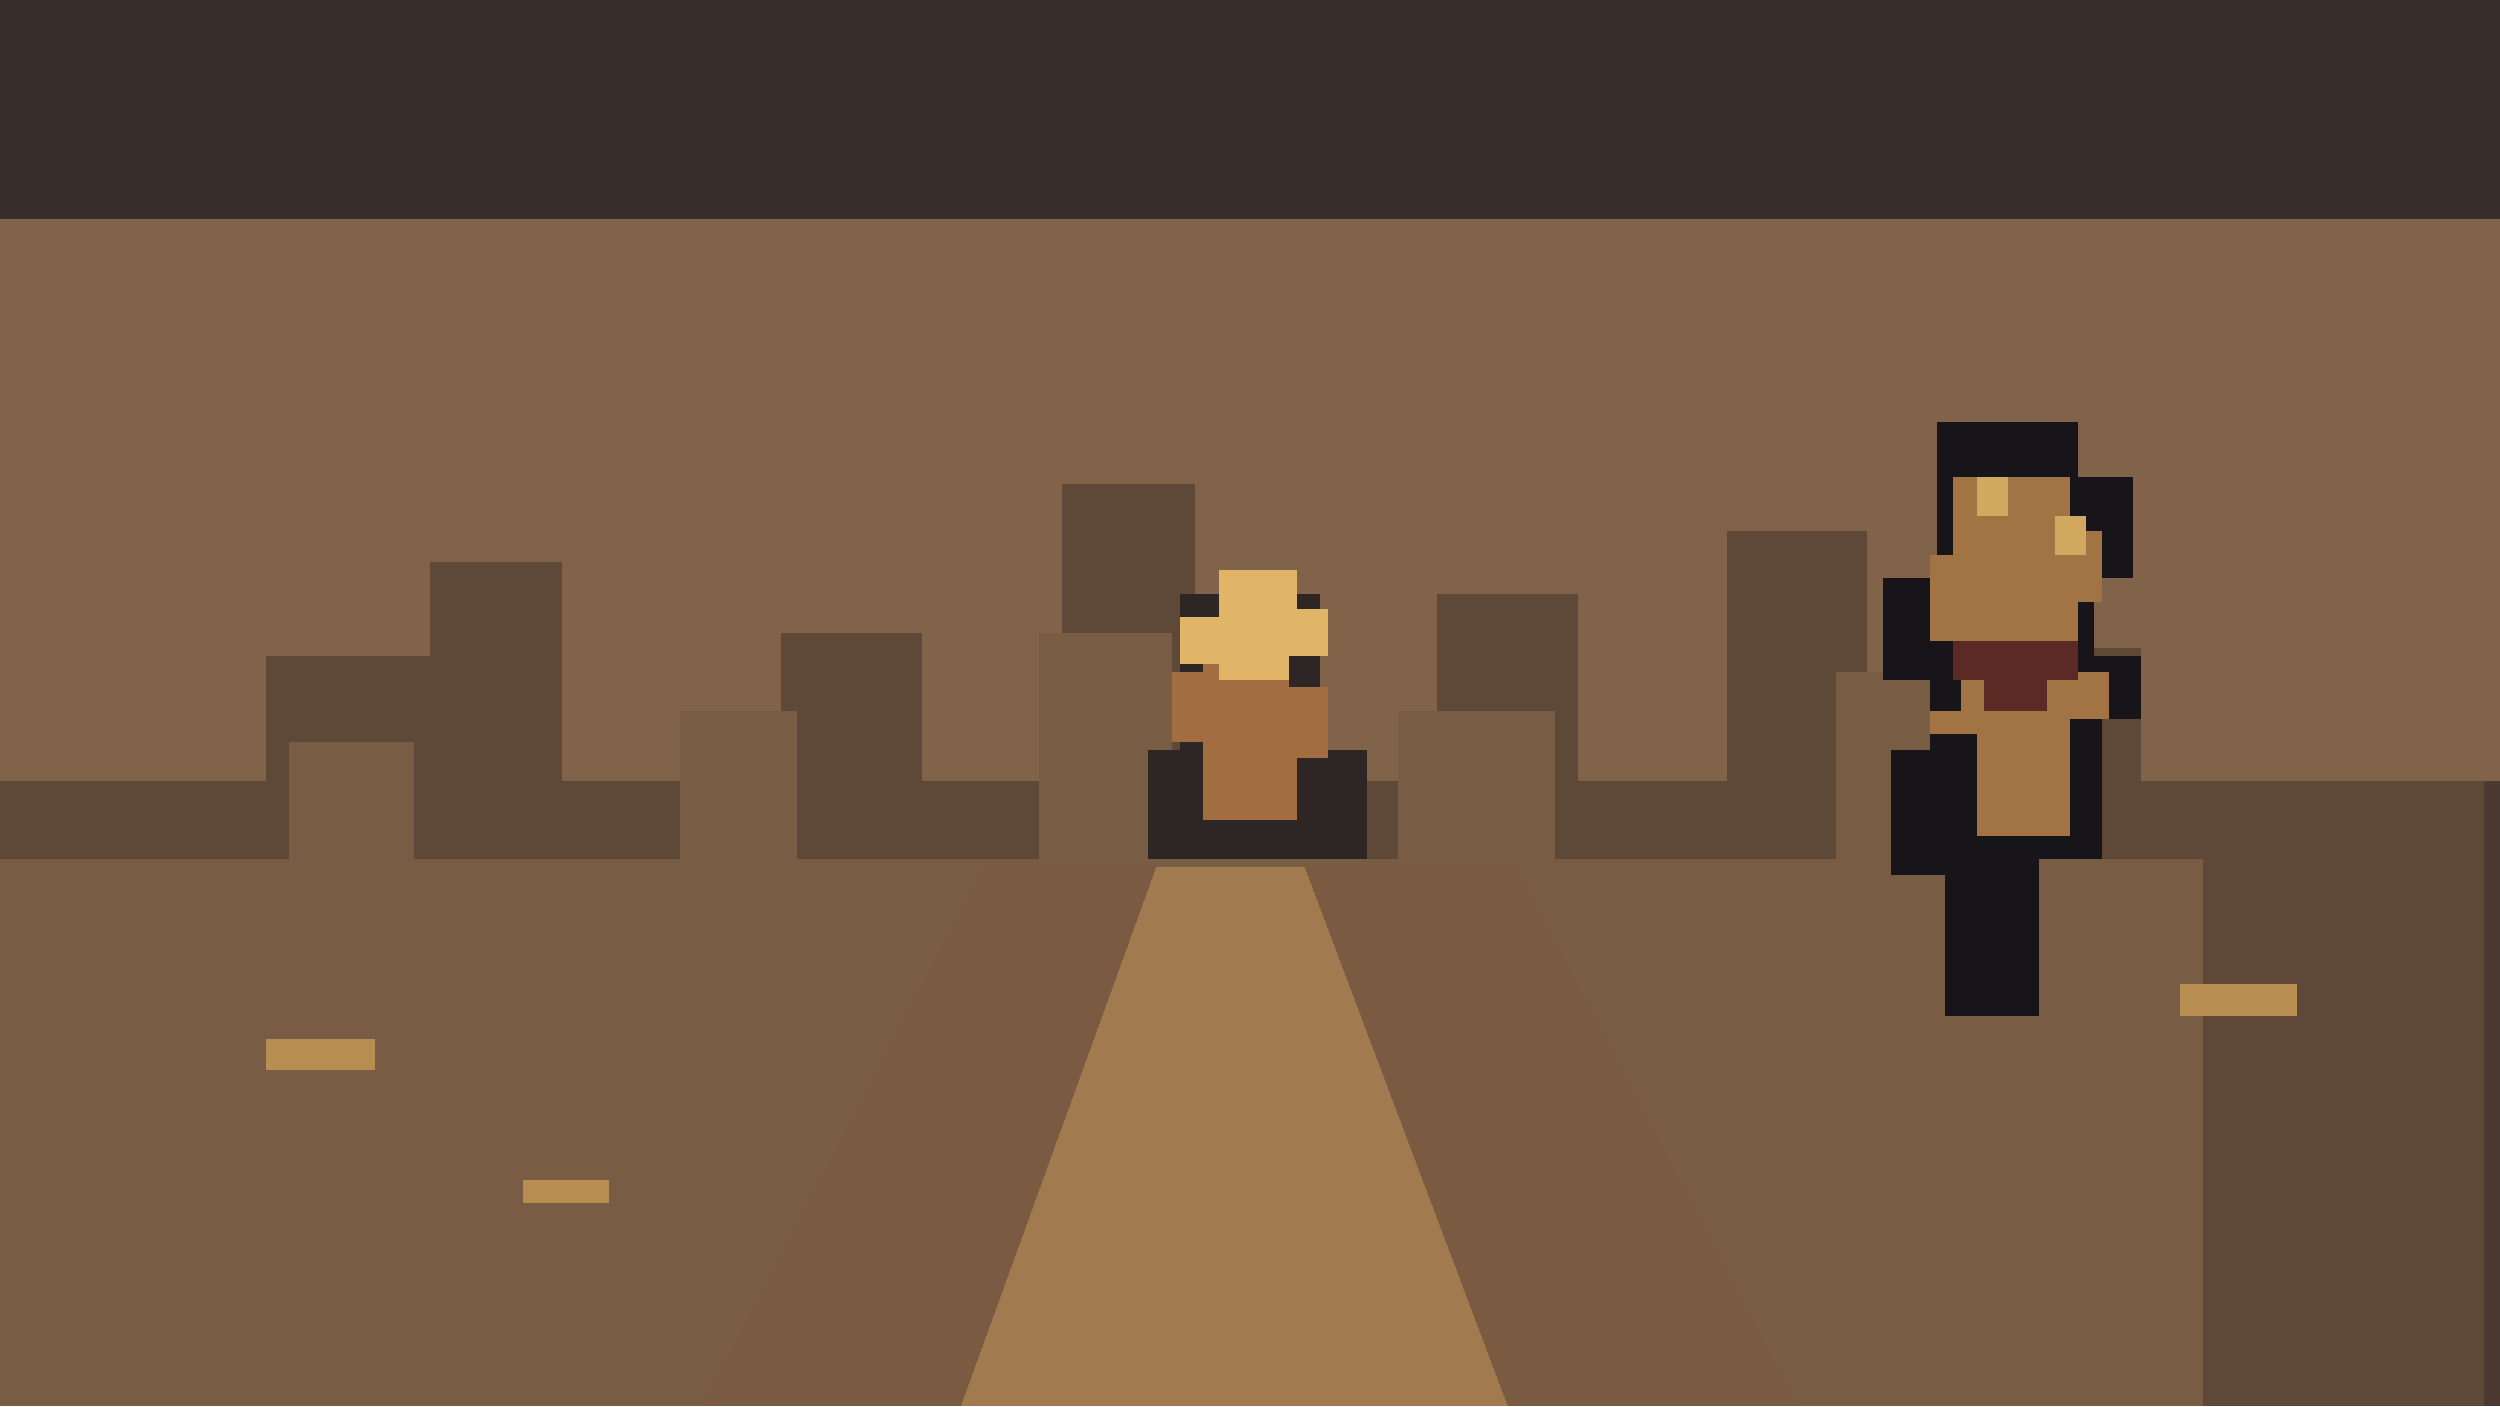
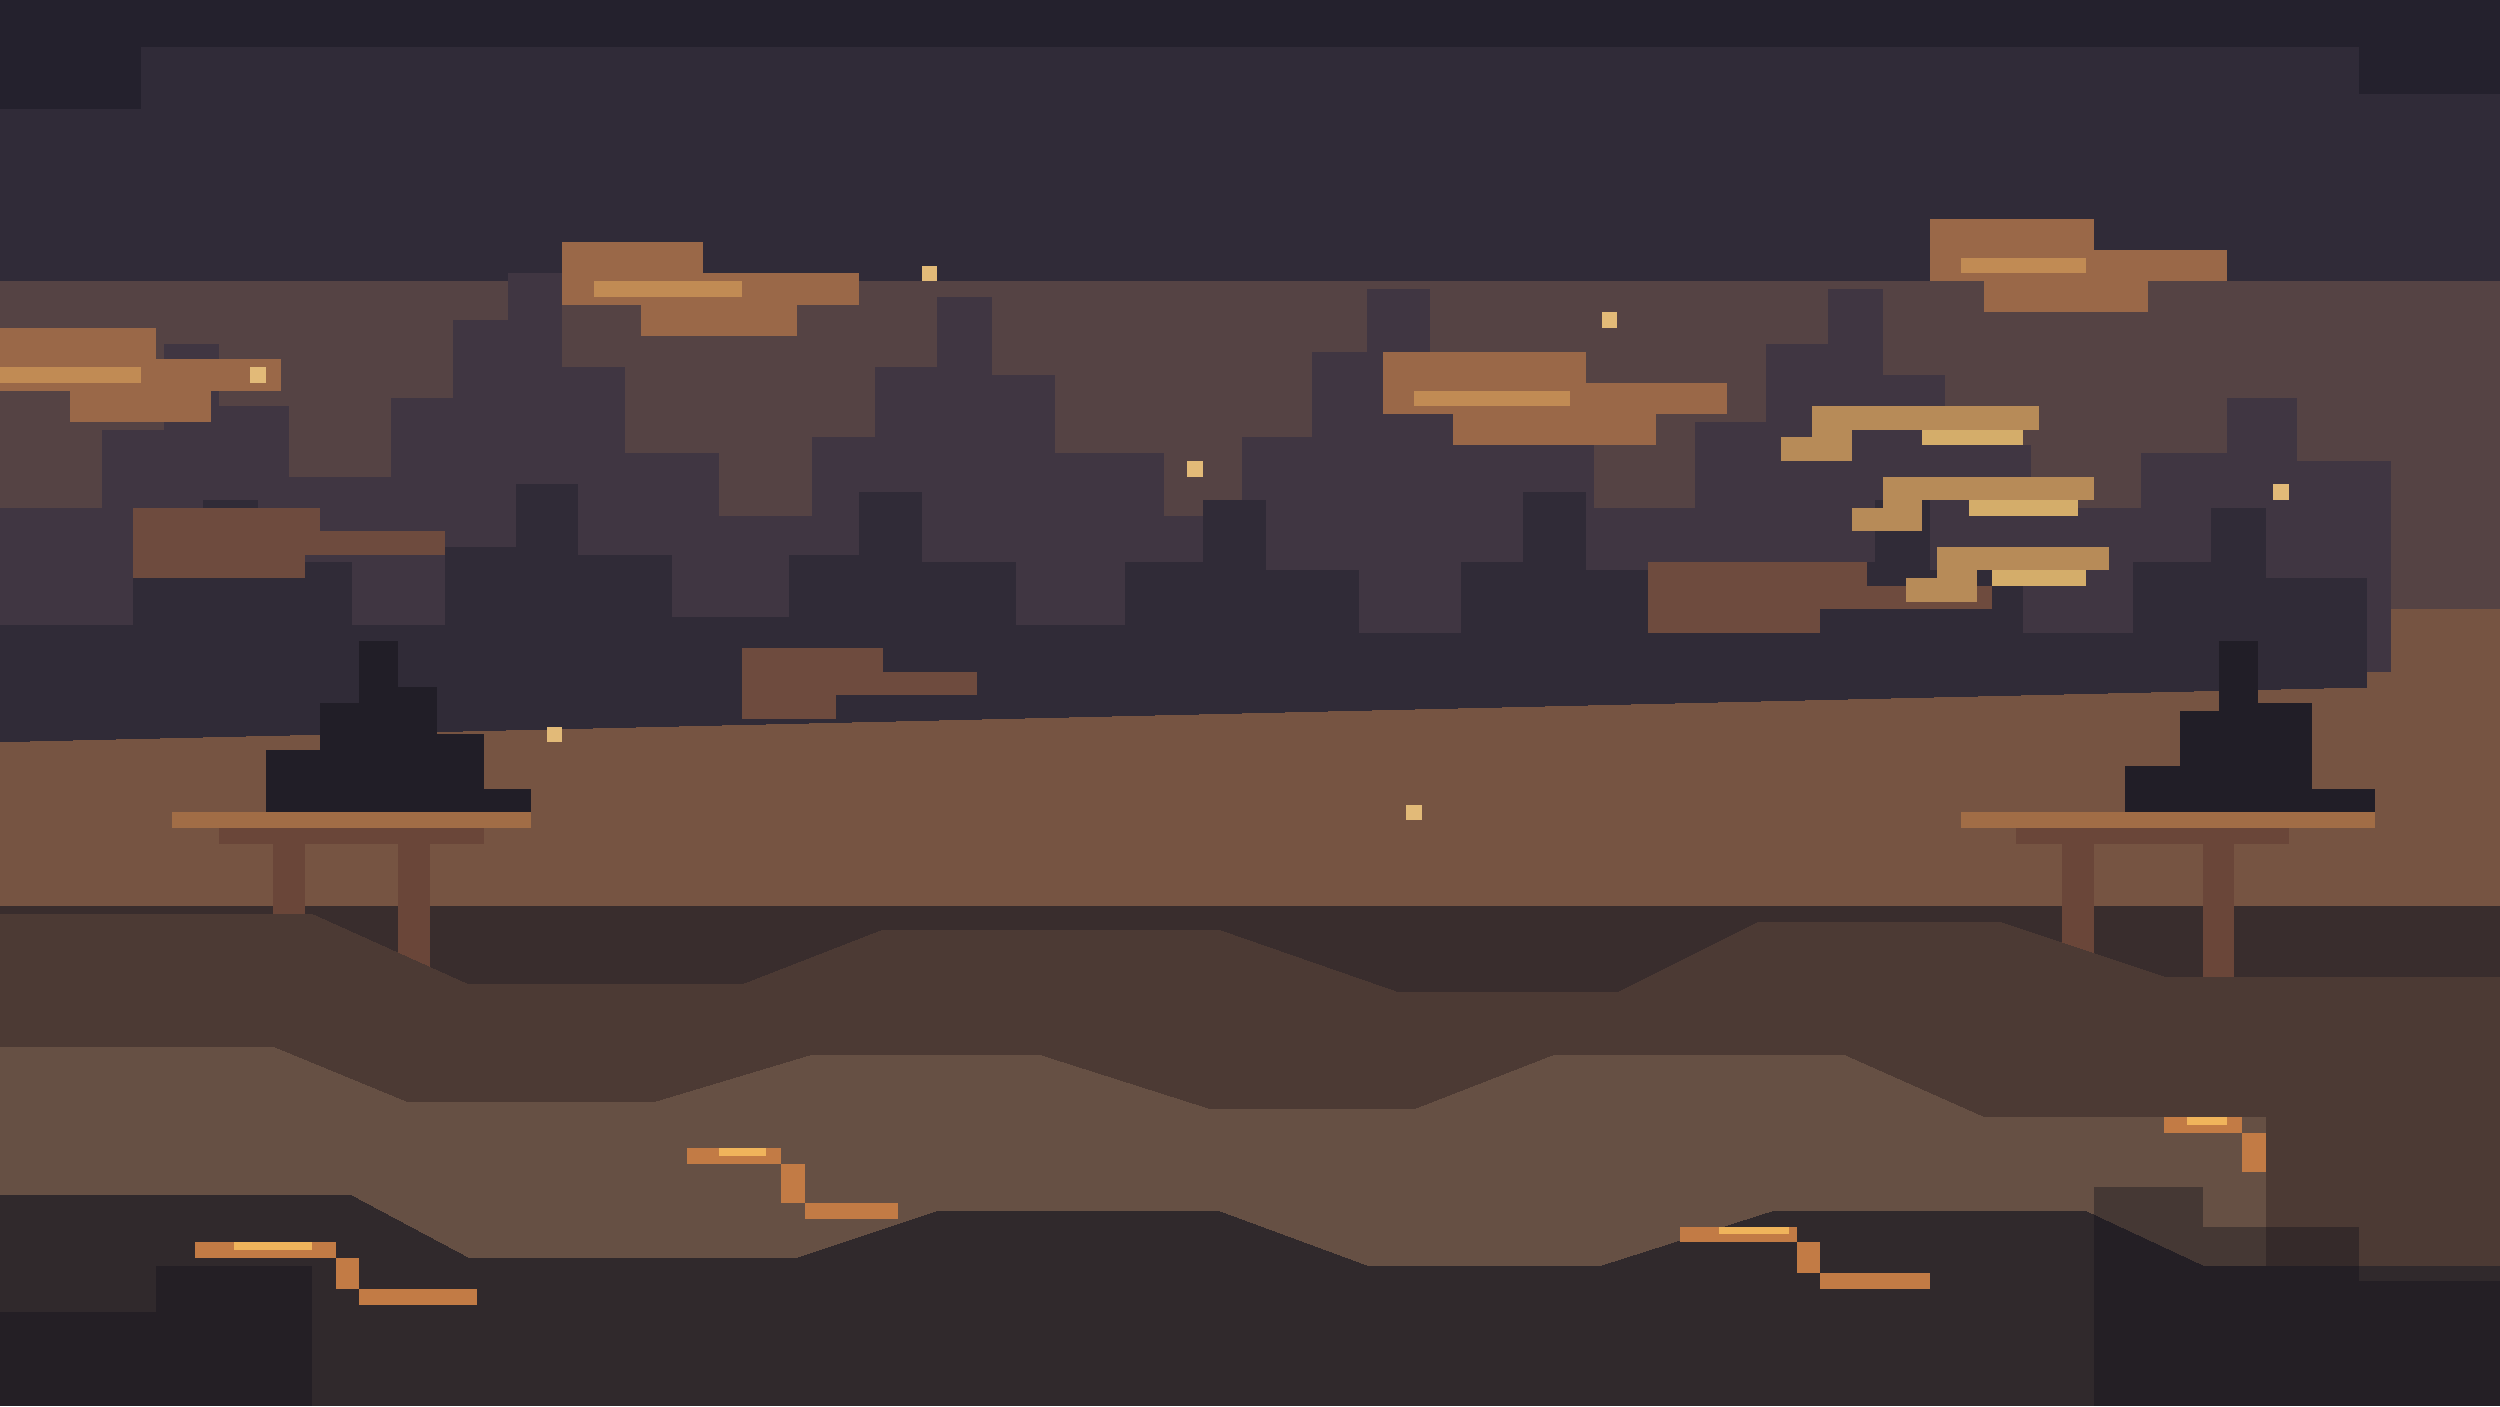
<svg xmlns="http://www.w3.org/2000/svg" width="1280" height="720" viewBox="0 0 320 180" shape-rendering="crispEdges">
-   <rect width="320" height="180" fill="#392e2b" />
-   <rect y="28" width="320" height="72" fill="#806348" />
-   <rect y="100" width="320" height="80" fill="#4a3a32" />
-   <path fill="#5e4939" d="M0 100h34V84h21V72h17v28h28V81h18v19h18V62h17v38h31V76h18v24h19V68h18v32h18V83h17v17h44v80H0z" />
-   <path fill="#795c44" d="M0 110h37V95h16v15h34V91h15v19h31V81h17v29h29V91h20v19h36V86h20v24h27v70H0z" />
-   <path fill="#7a5a40" d="M90 180L126 111h68l36 69z" />
-   <path fill="#a17a4f" d="M123 180l25-69h19l26 69z" />
-   <path fill="#2d2625" d="M151 76h18v20h6v14h-28V96h4z" />
-   <path fill="#a26d40" d="M154 80h11v8h5v9h-4v8h-12V95h-4v-9h4z" />
-   <path fill="#e0b568" d="M156 73h10v5h4v6h-5v3h-9v-2h-5v-6h5z" />
-   <path fill="#171519" d="M248 54h18v7h7v13h-5v10h6v8h-5v18h-8v20h-12v-18h-7V96h5v-9h-6V74h7z" />
-   <path fill="#a27443" d="M250 61h15v7h4v9h-3v9h4v6h-5v15h-12v-13h-6V91h4v-9h-4v-11h3z" />
-   <path fill="#d2a760" d="M253 61h4v5h-4zM263 66h4v5h-4z" />
-   <path fill="#5b2a24" d="M250 82h16v5h-4v4h-8v-4h-4z" />
-   <path fill="#b88d51" d="M34 133h14v4H34zM279 126h15v4h-15zM67 151h11v3H67z" />
+   <rect width="320" height="180" fill="#1b1b29" />
+   <rect y="0" width="320" height="36" fill="#302b38" />
+   <rect y="36" width="320" height="42" fill="#554344" />
+   <rect y="78" width="320" height="38" fill="#765442" />
+   <rect y="116" width="320" height="64" fill="#392d2d" />
+   <g id="layer-far-ridges" fill="#403642">
+     <path d="M0 85V65h13V55h8V44h7V52h9V61h13V51h8V41h7V35h7V47h8V58h12V66h12V56h8V47h8V38h7V48h8V58h14V66h10V56h9V45h7V37h8V48h8V57h13V65h13V54h9V44h8V37h7V48h8V57h11V65h14V58h11V51h9V59h12V86z" />
+     <path fill="#302b37" d="M0 95V80h17V71h9V64h7v8h12v8h12V70h9V62h8v9h12v8h15V71h9v-8h8v9h12v8h14V72h10v-8h8v9h12v8h13V72h8v-9h8v10h13v8h14V72h10v-8h7v9h12v8h14V72h10v-7h7v9h13v14z" />
+   </g>
+   <g id="layer-sandstorm" fill="#9a6848">
+     <path d="M0 42h20v4h16v4h-9v4H9v-4H0zM72 31h18v4h20v4h-8v4H82v-4H72zM177 45h26v4h18v4h-9v4h-26v-4h-9zM247 28h21v4h17v4h-10v4h-21v-4h-7z" />
+     <path fill="#c18b54" d="M0 47h18v2H0zM76 36h19v2H76zM181 50h20v2h-20zM251 33h16v2h-16z" />
+     <path fill="#6e4b3e" d="M17 65h24v3h16v3H39v3H17zM211 72h28v3h16v3h-22v3h-22zM95 83h18v3h12v3h-18v3H95z" />
+   </g>
+   <g id="layer-ruined-fortress">
+     <path fill="#211e27" d="M18 106h50v-5h-6v-7h-6v-6h-5v-6h-5v8h-5v6h-7v10h-7zM251 106h53v-5h-8V90h-7V82h-5v9h-5v7h-7v8h-9z" />
+     <path fill="#6a4639" d="M28 105h34v3H28zM35 108h4v18h-4zM51 108h4v18h-4zM258 105h35v3h-35zM264 108h4v18h-4zM282 108h4v18h-4z" />
+     <path fill="#a16d46" d="M22 104h46v2H22zM251 104h53v2h-53z" />
+   </g>
+   <path id="layer-battle-ground" fill="#4c3a34" d="M0 117h40l20 9h35l18-7h43l23 8h28l18-9h31l21 7h43v55H0z" />
+   <path fill="#665044" d="M0 134h35l17 7h32l20-6h29l22 7h26l18-7h37l18 8h36v37H0z" />
+   <path fill="#30292c" d="M0 153h45l15 8h42l18-6h36l19 7h30l22-7h40l15 7h38v18H0z" />
+   <g id="layer-ember-cracks">
+     <path fill="#c27b45" d="M25 159h18v2H25zM43 161h3v4h-3zM46 165h15v2H46zM88 147h12v2H88zM100 149h3v5h-3zM103 154h12v2h-12zM215 157h15v2h-15zM230 159h3v4h-3zM233 163h14v2h-14zM277 143h10v2h-10zM287 145h3v5h-3z" />
+     <path fill="#f0b45b" d="M30 159h10v1H30zM92 147h6v1h-6zM220 157h9v1h-9zM280 143h5v1h-5z" />
+   </g>
+   <g id="layer-wind-vortex" fill="#b78b58">
+     <path d="M232 52h29v3h-24v4h-9v-3h4zM241 61h27v3h-22v4h-9v-3h4zM248 70h22v3h-17v4h-9v-3h4z" />
+     <path fill="#d4ad6a" d="M246 55h13v2h-13zM252 64h14v2h-14zM255 73h12v2h-12z" />
+   </g>
+   <g id="layer-pixel-grit" fill="#e2ba78">
+     <rect x="32" y="47" width="2" height="2" />
+     <rect x="118" y="34" width="2" height="2" />
+     <rect x="152" y="59" width="2" height="2" />
+     <rect x="205" y="40" width="2" height="2" />
+     <rect x="291" y="62" width="2" height="2" />
+     <rect x="70" y="93" width="2" height="2" />
+     <rect x="180" y="103" width="2" height="2" />
+   </g>
+   <path fill="#100f19" opacity=".38" d="M0 0h320v12h-18V6H18v8H0zM0 180v-12h20v-6h20v18zM320 180v-16h-18v-7h-20v-5h-14v28z" />
</svg>
